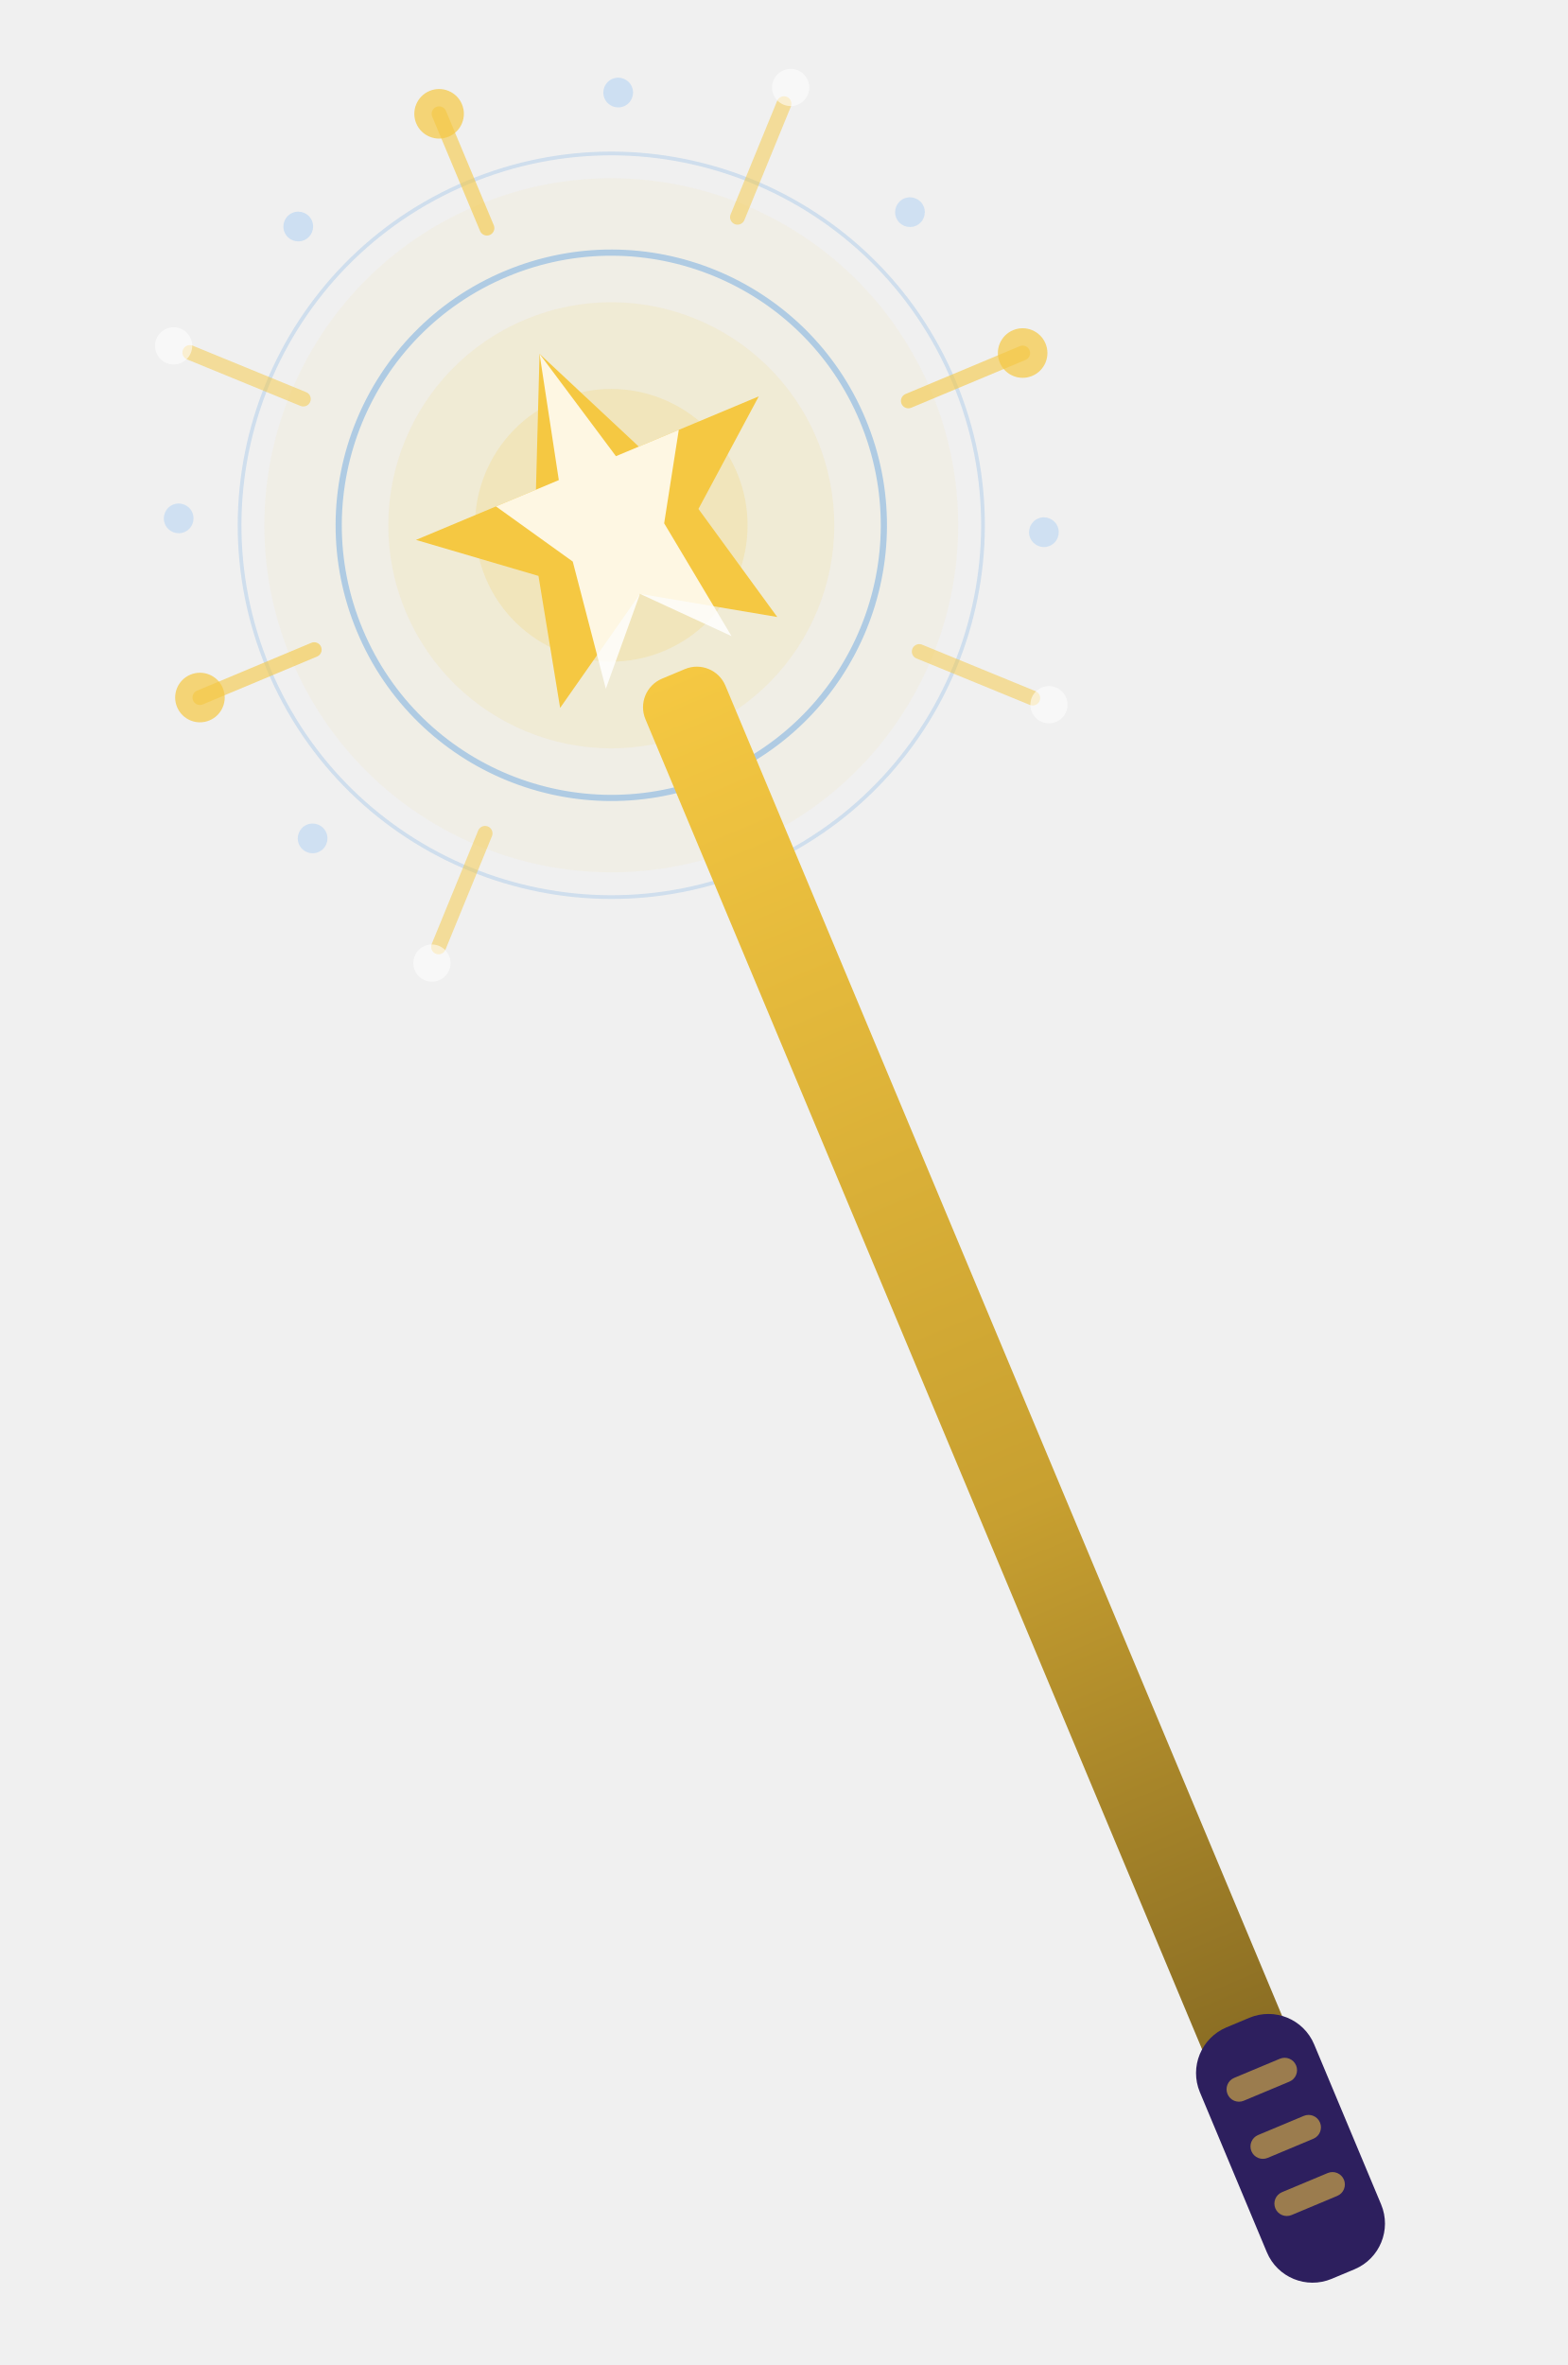
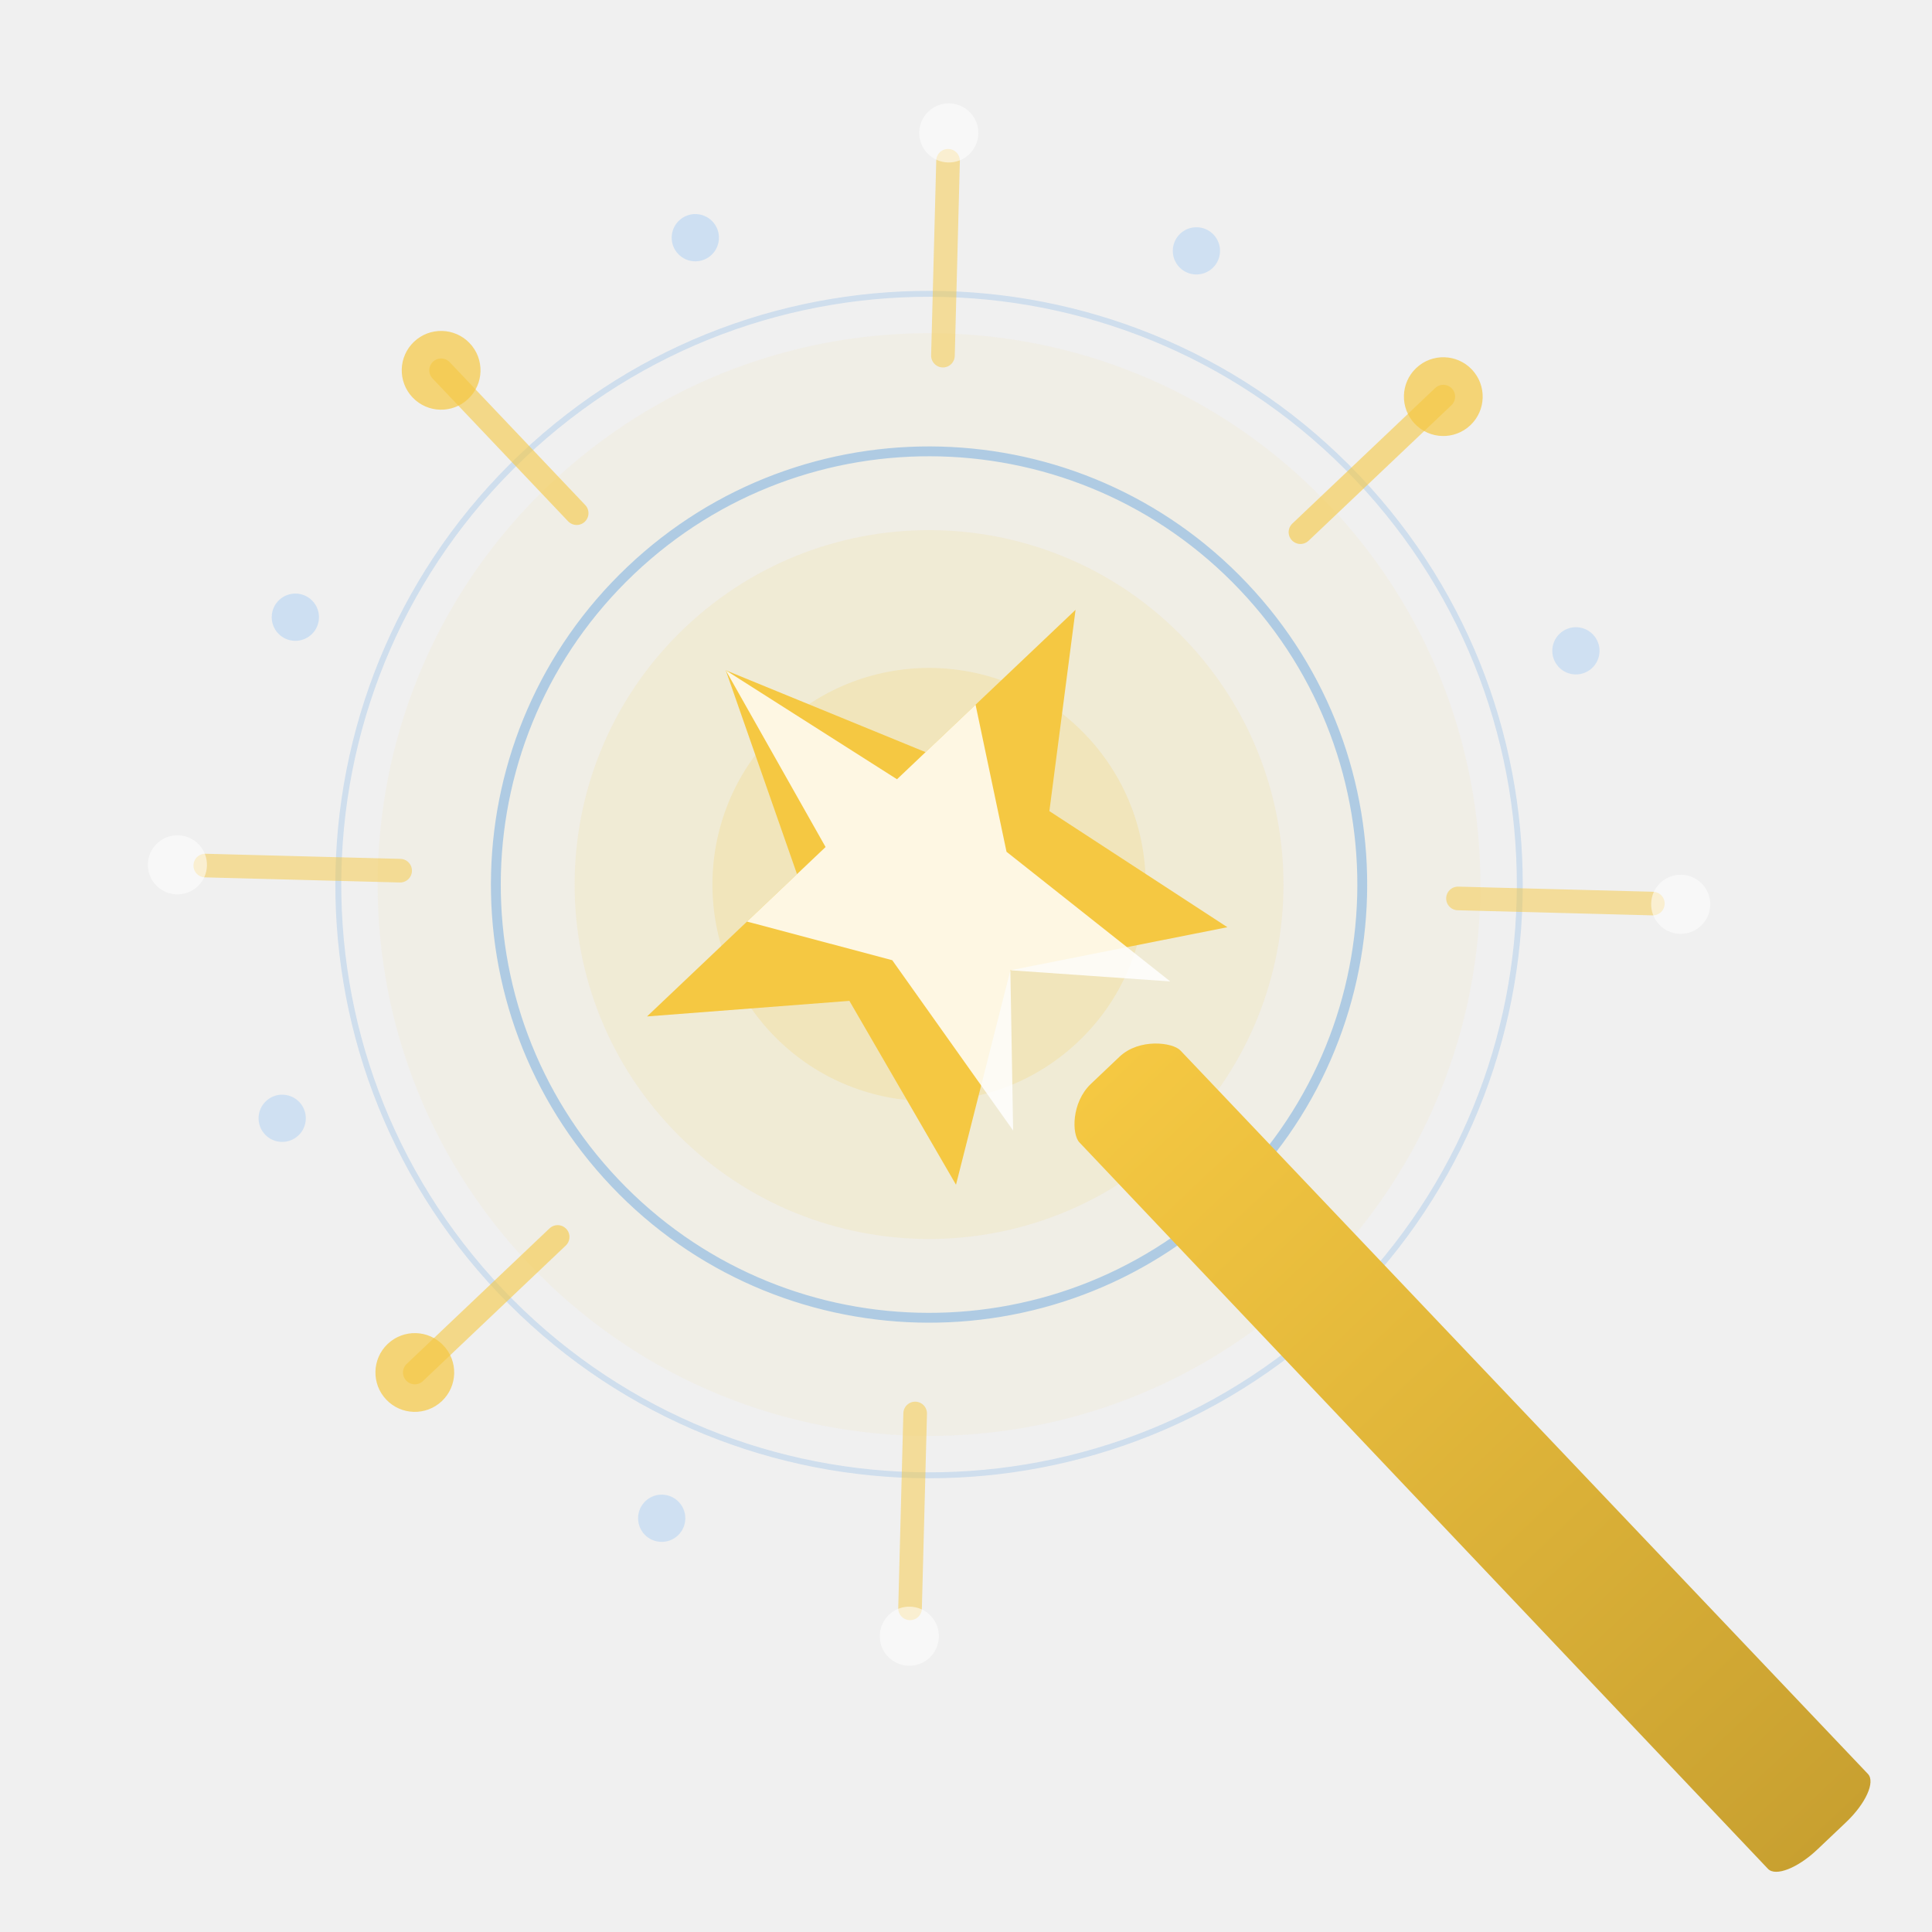
- <svg xmlns="http://www.w3.org/2000/svg" width="547" height="825" viewBox="0 0 547 825" fill="none">
-   <g clip-path="url(#clip0_1_86)">
-     <path opacity="0.06" d="M260.038 294.879C321.695 269.069 350.755 198.163 324.945 136.506C299.135 74.849 228.228 45.789 166.571 71.599C104.914 97.409 75.855 168.316 101.665 229.973C127.475 291.63 198.381 320.689 260.038 294.879Z" fill="#F5C842" />
-     <path opacity="0.1" d="M243.348 255.008C282.984 238.416 301.666 192.833 285.073 153.196C268.481 113.56 222.898 94.878 183.262 111.471C143.625 128.063 124.944 173.646 141.536 213.282C158.128 252.919 203.711 271.6 243.348 255.008Z" fill="#F5C842" />
-     <path opacity="0.18" d="M231.664 227.098C255.887 216.958 267.303 189.102 257.163 164.88C247.024 140.657 219.168 129.241 194.945 139.381C170.723 149.52 159.306 177.376 169.446 201.599C179.586 225.821 207.442 237.238 231.664 227.098Z" fill="#F5C842" />
-     <path opacity="0.35" d="M250.024 270.956C298.469 250.677 321.301 194.965 301.022 146.52C280.742 98.075 225.03 75.243 176.586 95.522C128.141 115.801 105.308 171.514 125.588 219.958C145.867 268.403 201.579 291.236 250.024 270.956Z" stroke="#378ADD" stroke-width="2.161" />
-     <path opacity="0.18" d="M263.376 302.854C329.437 275.2 360.573 199.229 332.919 133.168C305.265 67.106 229.294 35.971 163.233 63.625C97.172 91.279 66.037 167.25 93.69 233.311C121.344 299.372 197.315 330.507 263.376 302.854Z" stroke="#378ADD" stroke-width="1.297" />
-     <path opacity="0.6" d="M153.219 39.702L169.909 79.573" stroke="#F5C842" stroke-width="5.187" stroke-linecap="round" />
-     <path opacity="0.6" d="M273.391 326.776L256.7 286.905" stroke="#F5C842" stroke-width="5.187" stroke-linecap="round" />
-     <path opacity="0.6" d="M69.767 243.325L109.639 226.635" stroke="#F5C842" stroke-width="5.187" stroke-linecap="round" />
-     <path opacity="0.6" d="M356.842 123.153L316.97 139.844" stroke="#F5C842" stroke-width="5.187" stroke-linecap="round" />
-     <path opacity="0.5" d="M66.244 122.969L105.837 139.196" stroke="#F5C842" stroke-width="5.187" stroke-linecap="round" />
-     <path opacity="0.5" d="M273.575 36.178L257.348 75.772" stroke="#F5C842" stroke-width="5.187" stroke-linecap="round" />
-     <path opacity="0.5" d="M153.034 330.3L169.261 290.707" stroke="#F5C842" stroke-width="5.187" stroke-linecap="round" />
-     <path opacity="0.5" d="M360.366 243.51L320.772 227.283" stroke="#F5C842" stroke-width="5.187" stroke-linecap="round" />
-     <path opacity="0.7" d="M156.557 47.676C160.961 45.833 163.037 40.768 161.193 36.364C159.349 31.96 154.285 29.884 149.881 31.728C145.477 33.571 143.401 38.636 145.244 43.04C147.088 47.444 152.153 49.52 156.557 47.676Z" fill="#F5C842" />
-     <path opacity="0.7" d="M276.729 334.751C281.133 332.907 283.208 327.842 281.365 323.438C279.521 319.034 274.457 316.959 270.052 318.802C265.648 320.646 263.573 325.71 265.416 330.115C267.26 334.519 272.325 336.594 276.729 334.751Z" fill="#F5C842" />
-     <path opacity="0.7" d="M73.106 251.299C77.51 249.456 79.585 244.391 77.742 239.987C75.898 235.583 70.834 233.507 66.429 235.351C62.025 237.194 59.95 242.259 61.793 246.663C63.637 251.067 68.702 253.143 73.106 251.299Z" fill="#F5C842" />
-     <path opacity="0.7" d="M360.18 131.128C364.584 129.284 366.66 124.219 364.816 119.815C362.973 115.411 357.908 113.335 353.504 115.179C349.1 117.023 347.024 122.087 348.868 126.491C350.711 130.896 355.776 132.971 360.18 131.128Z" fill="#F5C842" />
-     <path opacity="0.55" d="M63.091 126.631C66.394 125.249 67.951 121.45 66.568 118.147C65.185 114.844 61.387 113.287 58.084 114.67C54.781 116.053 53.224 119.851 54.607 123.154C55.989 126.457 59.788 128.014 63.091 126.631Z" fill="white" />
-     <path opacity="0.55" d="M278.397 36.503C281.7 35.12 283.257 31.321 281.874 28.018C280.491 24.715 276.693 23.159 273.39 24.541C270.087 25.924 268.53 29.723 269.912 33.026C271.295 36.329 275.094 37.885 278.397 36.503Z" fill="white" />
-     <path opacity="0.55" d="M153.22 341.937C156.523 340.555 158.08 336.756 156.697 333.453C155.314 330.15 151.516 328.593 148.213 329.976C144.91 331.358 143.353 335.157 144.736 338.46C146.118 341.763 149.917 343.32 153.22 341.937Z" fill="white" />
-     <path opacity="0.55" d="M368.526 251.808C371.829 250.426 373.385 246.627 372.003 243.324C370.62 240.021 366.821 238.464 363.518 239.847C360.215 241.23 358.659 245.028 360.041 248.331C361.424 251.634 365.223 253.191 368.526 251.808Z" fill="white" />
-     <path opacity="0.6" d="M217.718 37.069C220.36 35.962 221.606 32.923 220.5 30.281C219.393 27.639 216.355 26.393 213.712 27.499C211.07 28.605 209.824 31.644 210.93 34.287C212.037 36.929 215.075 38.175 217.718 37.069Z" fill="#B5D4F4" />
-     <path opacity="0.6" d="M106.078 83.802C108.72 82.696 109.966 79.657 108.86 77.014C107.753 74.372 104.715 73.127 102.072 74.233C99.43 75.339 98.184 78.378 99.29 81.02C100.397 83.663 103.435 84.908 106.078 83.802Z" fill="#B5D4F4" />
-     <path opacity="0.55" d="M319.529 78.794C322.172 77.688 323.417 74.649 322.311 72.007C321.205 69.364 318.166 68.119 315.524 69.225C312.881 70.331 311.636 73.37 312.742 76.012C313.848 78.655 316.887 79.9 319.529 78.794Z" fill="#B5D4F4" />
-     <path opacity="0.55" d="M64.352 185.613C66.995 184.507 68.24 181.468 67.134 178.826C66.028 176.184 62.989 174.938 60.346 176.044C57.704 177.15 56.459 180.189 57.565 182.832C58.671 185.474 61.71 186.72 64.352 185.613Z" fill="#B5D4F4" />
-     <path opacity="0.55" d="M366.263 190.434C368.905 189.328 370.151 186.289 369.045 183.647C367.938 181.004 364.9 179.759 362.257 180.865C359.615 181.971 358.369 185.01 359.475 187.652C360.582 190.295 363.62 191.54 366.263 190.434Z" fill="#B5D4F4" />
-     <path opacity="0.55" d="M111.086 297.253C113.728 296.147 114.974 293.108 113.867 290.466C112.761 287.824 109.722 286.578 107.08 287.684C104.438 288.79 103.192 291.829 104.298 294.472C105.404 297.114 108.443 298.36 111.086 297.253Z" fill="#B5D4F4" />
-     <path d="M188.269 123.432L222.902 155.793L264.767 138.268L243.718 177.537L271.211 215.229L223.319 207.162L195.455 246.941L187.898 200.903L145.152 188.339L187.017 170.814L188.269 123.432Z" fill="#F5C842" />
-     <path opacity="0.85" d="M188.269 123.432L214.927 159.131L236.857 149.951L231.757 182.544L255.263 221.905L223.319 207.162L211.404 240.265L199.86 195.896L173.062 176.656L194.992 167.476L188.269 123.432Z" fill="white" />
-     <path d="M238.99 233.403L231.015 236.741C225.51 239.046 222.916 245.377 225.22 250.882L437.19 757.249C439.494 762.754 445.825 765.349 451.33 763.044L459.304 759.706C464.809 757.401 467.404 751.071 465.1 745.565L253.13 239.198C250.826 233.693 244.495 231.099 238.99 233.403Z" fill="url(#paint0_linear_1_86)" />
-     <path d="M435.938 703.886L427.963 707.224C419.155 710.911 415.004 721.041 418.691 729.849L442.058 785.669C445.745 794.477 455.874 798.628 464.682 794.941L472.657 791.603C481.465 787.916 485.616 777.787 481.929 768.978L458.562 713.158C454.875 704.35 444.746 700.199 435.938 703.886Z" fill="#2D1F5E" />
-     <path opacity="0.55" d="M446.601 718.166L430.652 724.842C428.45 725.764 427.413 728.296 428.334 730.498C429.256 732.7 431.788 733.738 433.991 732.816L449.939 726.14C452.141 725.218 453.179 722.686 452.257 720.484C451.335 718.282 448.803 717.244 446.601 718.166Z" fill="#F5C842" />
-     <path opacity="0.55" d="M454.946 738.101L438.998 744.777C436.796 745.699 435.758 748.232 436.68 750.434C437.601 752.636 440.134 753.673 442.336 752.752L458.284 746.075C460.486 745.154 461.524 742.621 460.602 740.419C459.681 738.217 457.148 737.179 454.946 738.101Z" fill="#F5C842" />
-     <path opacity="0.55" d="M463.292 758.037L447.343 764.713C445.141 765.635 444.103 768.167 445.025 770.369C445.947 772.571 448.479 773.609 450.681 772.687L466.63 766.011C468.832 765.089 469.87 762.557 468.948 760.355C468.026 758.153 465.494 757.115 463.292 758.037Z" fill="#F5C842" />
+ <svg xmlns="http://www.w3.org/2000/svg" width="825" height="825" viewBox="0 0 825 825" fill="none">
+   <g clip-path="url(#clip0_29_2)">
+     <path opacity="0.06" d="M558.779 548.518C653.106 459.017 657.019 309.996 567.518 215.669C478.017 121.342 328.996 117.429 234.669 206.93C140.342 296.431 136.429 445.452 225.93 539.779C315.431 634.106 464.452 638.019 558.779 548.518Z" fill="#F5C842" />
+     <path opacity="0.1" d="M500.903 487.52C561.541 429.984 564.056 334.184 506.52 273.546C448.984 212.907 353.184 210.392 292.546 267.928C231.907 325.464 229.392 421.264 286.928 481.902C344.464 542.541 440.264 545.056 500.903 487.52Z" fill="#F5C842" />
+     <path opacity="0.18" d="M460.389 444.822C497.446 409.661 498.983 351.116 463.822 314.059C428.661 277.002 370.116 275.465 333.059 310.626C296.002 345.787 294.465 404.332 329.626 441.389C364.787 478.446 423.332 479.983 460.389 444.822Z" fill="#F5C842" />
+     <path opacity="0.35" d="M524.053 511.919C598.167 441.597 601.241 324.509 530.919 250.395C460.597 176.281 343.509 173.207 269.395 243.529C195.281 313.851 192.207 430.939 262.529 505.053C332.851 579.167 449.939 582.241 524.053 511.919Z" stroke="#378ADD" stroke-width="4.204" />
+     <path opacity="0.18" d="M570.355 560.717C671.419 464.824 675.611 305.158 579.718 204.093C483.824 103.029 324.158 98.837 223.093 194.73C122.029 290.624 117.837 450.29 213.73 551.355C309.624 652.419 469.29 656.611 570.355 560.717Z" stroke="#378ADD" stroke-width="2.523" />
+     <path opacity="0.6" d="M188.367 158.132L246.244 219.129" stroke="#F5C842" stroke-width="10.09" stroke-linecap="round" />
+     <path opacity="0.6" d="M605.081 597.316L547.204 536.318" stroke="#F5C842" stroke-width="10.09" stroke-linecap="round" />
+     <path opacity="0.6" d="M177.132 586.081L238.13 528.204" stroke="#F5C842" stroke-width="10.09" stroke-linecap="round" />
+     <path opacity="0.6" d="M616.316 169.367L555.318 227.244" stroke="#F5C842" stroke-width="10.09" stroke-linecap="round" />
+     <path opacity="0.5" d="M87.65 369.609L170.862 371.794" stroke="#F5C842" stroke-width="10.09" stroke-linecap="round" />
+     <path opacity="0.5" d="M404.839 68.65L402.654 151.862" stroke="#F5C842" stroke-width="10.09" stroke-linecap="round" />
+     <path opacity="0.5" d="M388.61 686.798L390.794 603.586" stroke="#F5C842" stroke-width="10.09" stroke-linecap="round" />
+     <path opacity="0.5" d="M705.798 385.838L622.586 383.654" stroke="#F5C842" stroke-width="10.09" stroke-linecap="round" />
+     <path opacity="0.7" d="M199.943 170.331C206.68 163.938 206.96 153.294 200.567 146.556C194.174 139.819 183.53 139.539 176.792 145.932C170.054 152.325 169.775 162.969 176.168 169.707C182.561 176.445 193.205 176.724 199.943 170.331Z" fill="#F5C842" />
+     <path opacity="0.7" d="M616.656 609.516C623.394 603.123 623.673 592.479 617.28 585.741C610.888 579.003 600.243 578.724 593.505 585.117C586.768 591.51 586.488 602.154 592.881 608.892C599.274 615.629 609.919 615.909 616.656 609.516Z" fill="#F5C842" />
+     <path opacity="0.7" d="M188.707 598.28C195.445 591.887 195.724 581.243 189.331 574.505C182.938 567.768 172.294 567.488 165.556 573.881C158.819 580.274 158.539 590.918 164.932 597.656C171.325 604.394 181.97 604.673 188.707 598.28Z" fill="#F5C842" />
+     <path opacity="0.7" d="M627.892 181.567C634.629 175.174 634.909 164.529 628.516 157.792C622.123 151.054 611.479 150.775 604.741 157.167C598.003 163.56 597.724 174.205 604.117 180.942C610.51 187.68 621.154 187.959 627.892 181.567Z" fill="#F5C842" />
+     <path opacity="0.55" d="M84.444 378.447C89.497 373.652 89.707 365.669 84.912 360.616C80.117 355.563 72.134 355.353 67.081 360.148C62.027 364.942 61.818 372.926 66.612 377.979C71.407 383.032 79.391 383.242 84.444 378.447Z" fill="white" />
+     <path opacity="0.55" d="M413.832 65.912C418.885 61.117 419.095 53.134 414.3 48.081C409.506 43.027 401.522 42.818 396.469 47.612C391.416 52.407 391.206 60.391 396.001 65.444C400.796 70.497 408.779 70.707 413.832 65.912Z" fill="white" />
+     <path opacity="0.55" d="M396.979 707.835C402.032 703.041 402.242 695.057 397.447 690.004C392.652 684.951 384.669 684.741 379.616 689.536C374.563 694.331 374.353 702.314 379.148 707.367C383.942 712.421 391.926 712.63 396.979 707.835Z" fill="white" />
+     <path opacity="0.55" d="M726.367 395.3C731.421 390.506 731.63 382.522 726.836 377.469C722.041 372.416 714.058 372.206 709.004 377.001C703.951 381.796 703.742 389.779 708.536 394.832C713.331 399.885 721.314 400.095 726.367 395.3Z" fill="white" />
+     <path opacity="0.6" d="M303.86 108.823C307.903 104.987 308.07 98.6 304.235 94.558C300.399 90.515 294.012 90.348 289.97 94.183C285.927 98.019 285.759 104.406 289.595 108.448C293.431 112.491 299.818 112.659 303.86 108.823Z" fill="#B5D4F4" />
+     <path opacity="0.6" d="M133.066 270.878C137.109 267.042 137.276 260.656 133.441 256.613C129.605 252.571 123.218 252.403 119.176 256.239C115.133 260.074 114.965 266.461 118.801 270.504C122.637 274.546 129.024 274.714 133.066 270.878Z" fill="#B5D4F4" />
+     <path opacity="0.55" d="M517.835 114.441C521.877 110.605 522.045 104.218 518.209 100.176C514.374 96.133 507.987 95.965 503.944 99.801C499.902 103.637 499.734 110.023 503.57 114.066C507.406 118.109 513.792 118.276 517.835 114.441Z" fill="#B5D4F4" />
+     <path opacity="0.55" d="M127.448 484.853C131.491 481.017 131.659 474.63 127.823 470.588C123.987 466.545 117.601 466.377 113.558 470.213C109.515 474.049 109.348 480.436 113.183 484.478C117.019 488.521 123.406 488.688 127.448 484.853Z" fill="#B5D4F4" />
+     <path opacity="0.55" d="M679.89 285.235C683.933 281.399 684.1 275.012 680.265 270.97C676.429 266.927 670.042 266.759 666 270.595C661.957 274.431 661.789 280.818 665.625 284.86C669.461 288.903 675.848 289.07 679.89 285.235Z" fill="#B5D4F4" />
+     <path opacity="0.55" d="M289.504 655.647C293.546 651.811 293.714 645.424 289.878 641.382C286.043 637.339 279.656 637.172 275.613 641.007C271.571 644.843 271.403 651.23 275.239 655.272C279.075 659.315 285.461 659.482 289.504 655.647Z" fill="#B5D4F4" />
+     <path d="M309.909 286.227L395.235 321.18L459.282 260.41L448.104 346.36L524.124 395.938L431.45 414.323L408.228 505.904L362.707 427.387L276.289 434.04L340.337 373.27L309.909 286.227Z" fill="#F5C842" />
+     <path opacity="0.85" d="M309.909 286.227L383.035 332.756L416.584 300.924L429.805 363.723L499.725 419.089L431.45 414.323L432.628 482.754L381.006 410.024L318.987 393.527L352.536 361.694L309.909 286.227Z" fill="white" />
+     <path d="M478.064 451.233L465.864 462.809C457.442 470.8 457.666 484.386 460.911 487.806L754.946 798.021C758.191 801.44 767.649 797.734 776.071 789.743L788.271 778.168C796.693 770.177 800.89 760.927 797.645 757.507L504.041 448.546C500.797 445.126 486.486 443.242 478.064 451.233Z" fill="url(#paint0_linear_29_2)" />
  </g>
  <defs>
-     <linearGradient id="paint0_linear_1_86" x1="221.047" y1="240.914" x2="441.362" y2="767.217" gradientUnits="userSpaceOnUse">
+     <linearGradient id="paint0_linear_29_2" x1="450.615" y1="477.278" x2="760.822" y2="804.213" gradientUnits="userSpaceOnUse">
      <stop stop-color="#F5C842" />
-       <stop offset="0.55" stop-color="#C8A030" />
-       <stop offset="1" stop-color="#7A6020" />
+       <stop offset="1" stop-color="#C8A030" />
    </linearGradient>
-     <clipPath id="clip0_1_86">
-       <rect width="547" height="825" fill="white" />
+     <clipPath id="clip0_29_2">
+       <rect width="825" height="825" fill="white" />
    </clipPath>
  </defs>
</svg>
